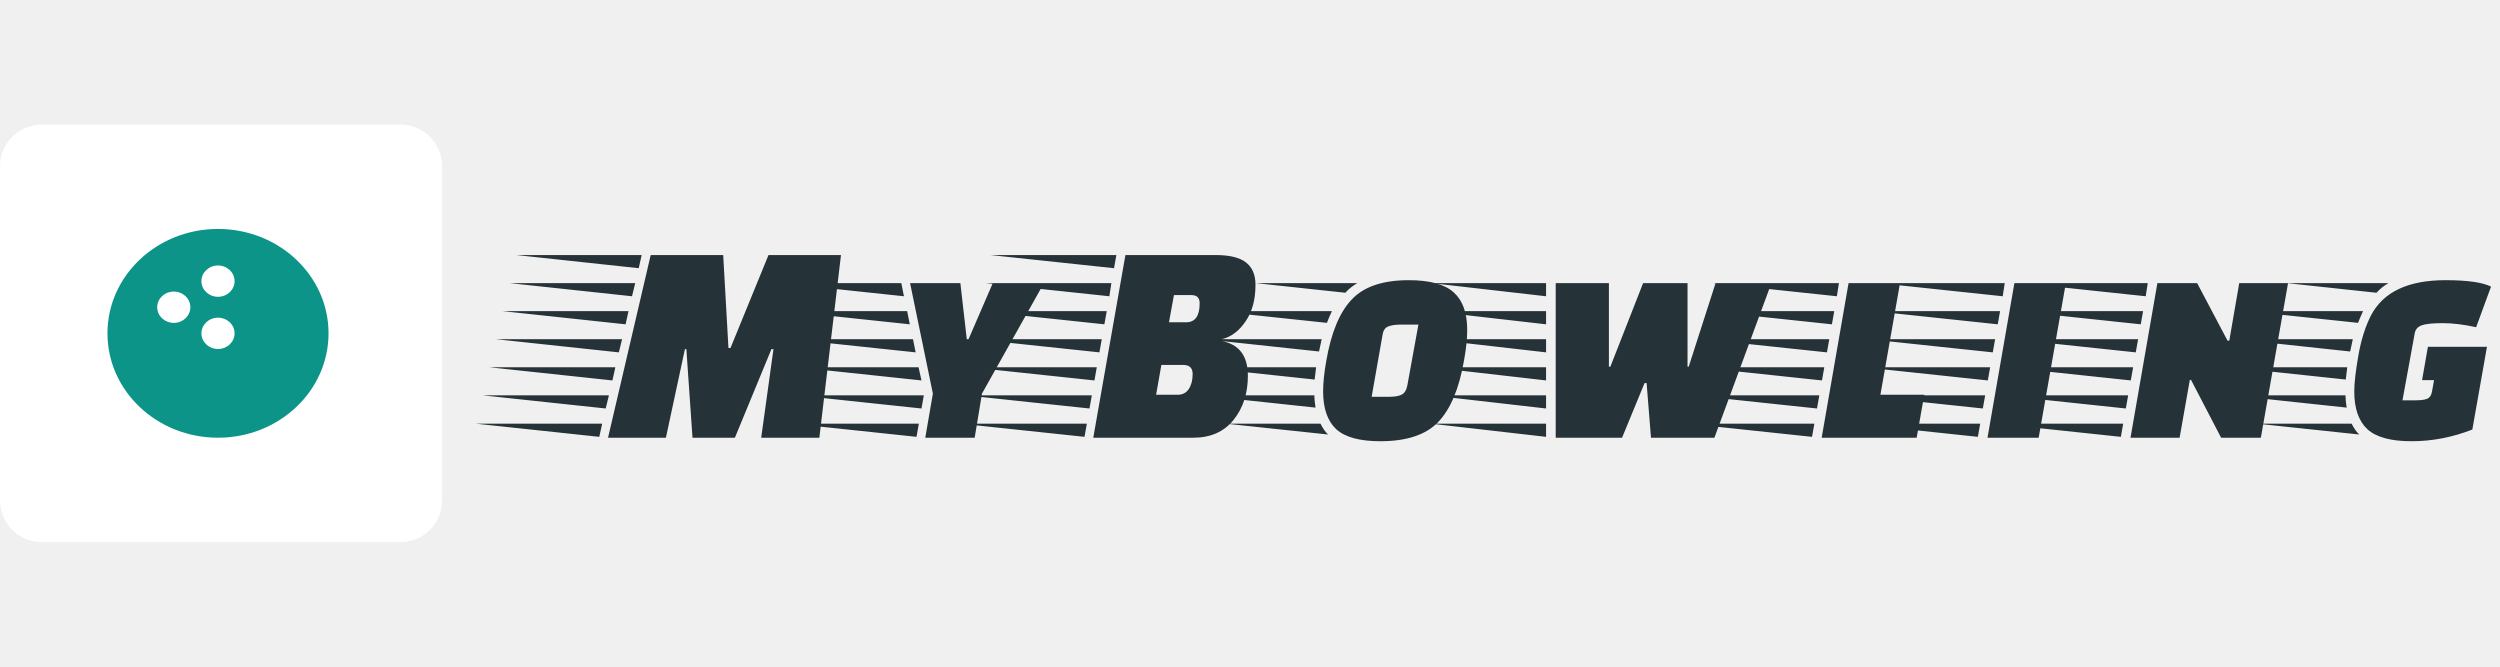
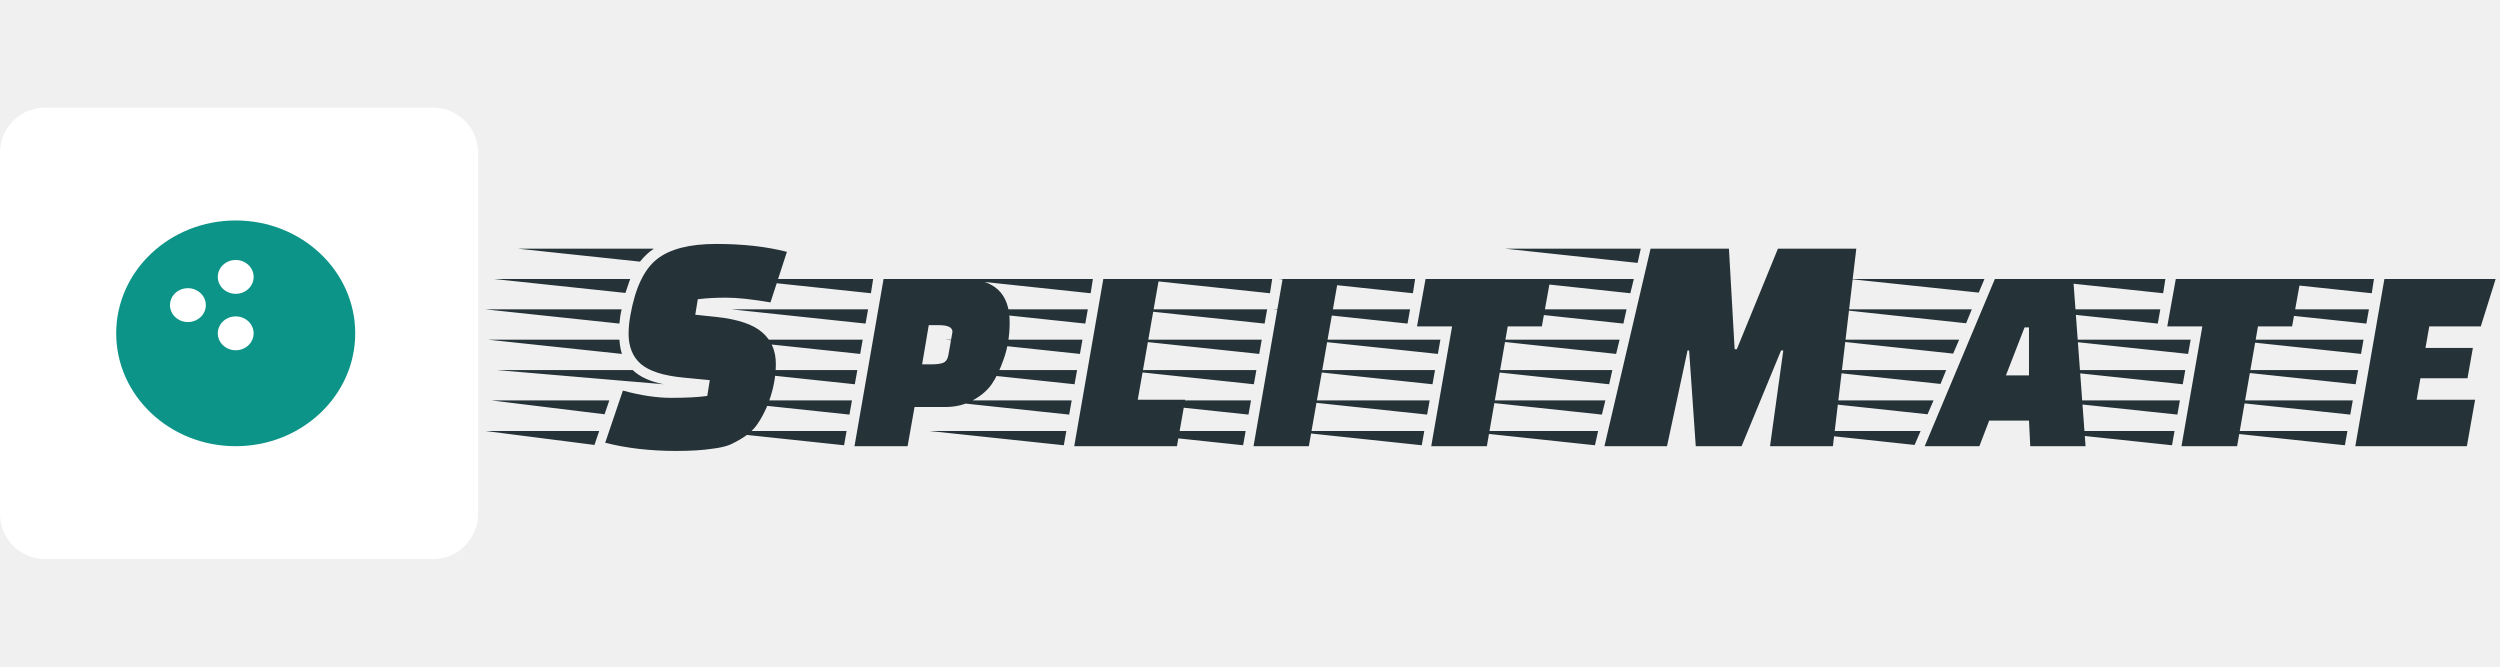
- <svg xmlns="http://www.w3.org/2000/svg" width="300" height="80" viewBox="0 0 479 80" fill="none">
+ <svg xmlns="http://www.w3.org/2000/svg" width="300" height="80" viewBox="0 0 443 80" fill="none">
  <rect width="84.716" height="80" rx="8" fill="white" />
  <path fill-rule="evenodd" clip-rule="evenodd" d="M41.768 60C53.465 60 62.947 51.046 62.947 40C62.947 28.954 53.465 20 41.768 20C30.072 20 20.59 28.954 20.59 40C20.59 51.046 30.072 60 41.768 60ZM44.945 40C44.945 38.343 43.523 37 41.768 37C40.014 37 38.592 38.343 38.592 40C38.592 41.657 40.014 43 41.768 43C43.523 43 44.945 41.657 44.945 40ZM41.768 27C43.523 27 44.945 28.343 44.945 30C44.945 31.657 43.523 33 41.768 33C40.014 33 38.592 31.657 38.592 30C38.592 28.343 40.014 27 41.768 27ZM36.474 35C36.474 33.343 35.051 32 33.297 32C31.542 32 30.12 33.343 30.12 35C30.12 36.657 31.542 38 33.297 38C35.051 38 36.474 36.657 36.474 35Z" fill="#0D9488" />
-   <path d="M114.82 59.832L91.188 57.312H115.38L114.82 59.832ZM116.052 54.4L92.475 51.88H116.668L116.052 54.4ZM117.34 49.024L93.763 46.504H117.9L117.34 49.024ZM118.572 43.648L95.052 41.128H119.188L118.572 43.648ZM119.86 38.272L96.34 35.752H120.42L119.86 38.272ZM121.092 32.896L97.627 30.376H121.708L121.092 32.896ZM122.38 27.52L98.915 25H122.94L122.38 27.52ZM127.588 60H116.5L124.676 25H138.564L139.572 42.808H139.964L147.244 25H161.132L156.988 60H145.844L148.196 43.032H147.804L140.804 60H132.684L131.508 43.032H131.228L127.588 60ZM175.604 59.832L151.86 57.312H176.052L175.604 59.832ZM176.556 54.4L152.812 51.88H177.004L176.556 54.4ZM174.316 38.272L150.572 35.752H173.812L174.316 38.272ZM173.196 32.896L149.452 30.376H172.692L173.196 32.896ZM175.436 43.648L151.692 41.128H174.932L175.436 43.648ZM176.556 49.024L152.812 46.504H175.996L176.556 49.024ZM184.004 30.376L185.236 41.128H185.572L190.22 30.376H200.02L188.148 51.544L186.748 60H177.284L178.74 51.544L174.372 30.376H184.004ZM232.879 25C235.567 25 237.508 25.467 238.703 26.4C239.935 27.333 240.551 28.771 240.551 30.712C240.551 33.549 239.916 35.883 238.647 37.712C237.415 39.541 235.903 40.68 234.111 41.128L234.055 41.464C237.415 42.099 239.095 44.32 239.095 48.128C239.095 51.488 238.18 54.307 236.351 56.584C234.522 58.861 231.946 60 228.623 60H209.471L215.631 25H232.879ZM226.719 46.056H222.519L221.511 51.768H225.655C226.588 51.768 227.298 51.395 227.783 50.648C228.268 49.901 228.511 48.949 228.511 47.792C228.511 46.635 227.914 46.056 226.719 46.056ZM228.287 32.672H224.927L223.975 37.88H227.279C228.996 37.88 229.855 36.667 229.855 34.24C229.855 33.195 229.332 32.672 228.287 32.672ZM207.791 59.832L184.047 57.312H208.239L207.791 59.832ZM209.695 49.024L185.951 46.504H210.143L209.695 49.024ZM210.647 43.648L186.903 41.128H211.095L210.647 43.648ZM211.599 38.272L187.855 35.752H212.047L211.599 38.272ZM212.551 32.896L188.807 30.376H212.943L212.551 32.896ZM208.743 54.4L184.999 51.88H209.191L208.743 54.4ZM213.447 27.52L189.759 25H213.895L213.447 27.52ZM269.918 29.816C273.95 29.816 276.825 30.6 278.542 32.168C280.259 33.699 281.118 36.107 281.118 39.392C281.118 40.997 280.913 42.939 280.502 45.216C279.569 50.592 277.926 54.512 275.574 56.976C273.222 59.44 269.526 60.672 264.486 60.672C260.529 60.672 257.71 59.907 256.03 58.376C254.35 56.808 253.51 54.4 253.51 51.152C253.51 49.472 253.715 47.493 254.126 45.216C255.059 39.84 256.683 35.939 258.998 33.512C261.313 31.048 264.953 29.816 269.918 29.816ZM266.11 52.16C267.193 52.16 267.995 52.029 268.518 51.768C269.078 51.507 269.451 50.928 269.638 50.032L271.766 38.328H268.35C267.305 38.328 266.483 38.459 265.886 38.72C265.326 38.981 264.99 39.541 264.878 40.4L262.806 52.16H266.11ZM252.166 46.504C252.017 47.661 251.923 48.445 251.886 48.856L229.822 46.504H252.166ZM253.23 41.128L252.726 43.48L230.83 41.128H253.23ZM251.83 51.88C251.83 52.477 251.905 53.261 252.054 54.232L230.046 51.88H251.83ZM255.19 35.752C254.742 36.723 254.425 37.469 254.238 37.992L233.07 35.752H255.19ZM253.006 57.312C253.454 58.208 253.939 58.899 254.462 59.384L234.918 57.312H253.006ZM260.062 30.376C259.166 30.899 258.401 31.515 257.766 32.224L240.574 30.376H260.062ZM298.074 60V30.376H308.266V46.392H308.546L314.818 30.376H323.33V46.392H323.554L328.706 30.376H339.402L328.482 60H316.33L315.49 49.528H315.098L310.786 60H298.074ZM296.226 30.376V32.896L274.218 30.376H296.226ZM296.226 35.752V38.272L274.218 35.752H296.226ZM296.226 41.128V43.648L274.218 41.128H296.226ZM296.226 46.504V49.024L274.218 46.504H296.226ZM296.226 51.88V54.4L274.218 51.88H296.226ZM296.226 57.312V59.832L274.218 57.312H296.226ZM367.233 60H349.033L354.185 30.376H364.041L360.289 51.768H368.689L367.233 60ZM347.185 59.832L323.441 57.312H347.633L347.185 59.832ZM349.089 49.024L325.345 46.504H349.537L349.089 49.024ZM350.041 43.648L326.297 41.128H350.489L350.041 43.648ZM350.993 38.272L327.249 35.752H351.441L350.993 38.272ZM351.945 32.896L328.201 30.376H352.337L351.945 32.896ZM348.137 54.4L324.393 51.88H348.585L348.137 54.4ZM380.807 60L385.959 30.376H395.815L390.607 60H380.807ZM378.959 59.832L355.215 57.312H379.407L378.959 59.832ZM380.863 49.024L357.119 46.504H381.311L380.863 49.024ZM381.815 43.648L358.071 41.128H382.263L381.815 43.648ZM382.767 38.272L359.023 35.752H383.215L382.767 38.272ZM383.719 32.896L359.975 30.376H384.111L383.719 32.896ZM379.911 54.4L356.167 51.88H380.359L379.911 54.4ZM425.565 60L419.797 48.912H419.573L417.613 60H408.205L413.357 30.376H420.973L426.797 41.408H427.133L429.037 30.376H438.389L433.181 60H425.565ZM406.357 59.832L382.613 57.312H406.805L406.357 59.832ZM408.261 49.024L384.517 46.504H408.709L408.261 49.024ZM409.213 43.648L385.469 41.128H409.661L409.213 43.648ZM410.165 38.272L386.421 35.752H410.613L410.165 38.272ZM411.117 32.896L387.373 30.376H411.509L411.117 32.896ZM407.309 54.4L383.565 51.88H407.757L407.309 54.4ZM473.7 58.432C469.892 59.925 466.01 60.672 462.052 60.672C458.095 60.672 455.276 59.907 453.596 58.376C451.916 56.808 451.076 54.4 451.076 51.152C451.076 49.547 451.338 47.251 451.86 44.264C452.383 41.277 453.186 38.72 454.268 36.592C456.62 32.075 461.38 29.816 468.548 29.816C472.73 29.816 475.642 30.227 477.284 31.048L474.428 38.832C472.076 38.309 469.948 38.048 468.044 38.048C466.178 38.048 464.852 38.179 464.068 38.44C463.284 38.701 462.818 39.205 462.668 39.952L460.316 52.832H462.892C463.826 52.832 464.535 52.739 465.02 52.552C465.543 52.328 465.86 51.861 465.972 51.152L466.364 48.968H464.068L465.188 42.584H476.5L473.7 58.432ZM449.732 46.504C449.583 47.661 449.49 48.445 449.452 48.856L427.388 46.504H449.732ZM450.796 41.128L450.292 43.48L428.396 41.128H450.796ZM449.396 51.88C449.396 52.477 449.471 53.261 449.62 54.232L427.612 51.88H449.396ZM452.756 35.752C452.308 36.723 451.991 37.469 451.804 37.992L430.636 35.752H452.756ZM450.572 57.312C451.02 58.208 451.506 58.899 452.028 59.384L432.484 57.312H450.572ZM457.628 30.376C456.732 30.899 455.967 31.515 455.332 32.224L438.14 30.376H457.628Z" fill="#253237" />
+   <path d="M109.761 38.272L86.016 35.752H110.153C109.966 36.499 109.835 37.339 109.761 38.272ZM111.665 30.376L110.825 32.84L87.585 30.376H111.665ZM109.761 41.128C109.835 42.136 109.985 42.976 110.209 43.648L86.52 41.128H109.761ZM117.601 49.024L87.977 46.504H112.113C113.345 47.699 115.174 48.539 117.601 49.024ZM115.865 25C115.006 25.56 114.185 26.325 113.401 27.296L91.784 25H115.865ZM87.025 51.88H107.969L107.129 54.344L87.025 51.88ZM86.073 57.312H106.177L105.337 59.776L86.073 57.312ZM110.377 50.144C113.513 51.003 116.369 51.432 118.945 51.432C121.558 51.432 123.686 51.32 125.329 51.096L125.777 48.296L121.129 47.848C117.582 47.512 115.062 46.709 113.569 45.44C112.113 44.171 111.385 42.379 111.385 40.064C111.385 39.056 111.497 37.936 111.721 36.704C112.579 31.925 114.147 28.64 116.425 26.848C118.702 25.056 122.193 24.16 126.897 24.16C131.638 24.16 135.819 24.627 139.441 25.56L136.529 34.52C133.281 33.96 130.667 33.68 128.689 33.68C126.747 33.68 125.067 33.773 123.649 33.96L123.201 36.704L126.952 37.096C130.761 37.507 133.467 38.421 135.073 39.84C136.678 41.221 137.481 43.088 137.481 45.44C137.481 47.829 136.977 50.293 135.969 52.832C135.409 54.139 134.811 55.24 134.177 56.136C133.579 56.995 132.795 57.741 131.825 58.376C130.891 58.973 130.033 59.44 129.249 59.776C128.465 60.075 127.457 60.299 126.225 60.448C124.507 60.709 122.379 60.84 119.841 60.84C115.211 60.84 111.011 60.355 107.241 59.384L110.377 50.144ZM167.488 53.056H162.056L160.824 60H151.416L156.568 30.376H170.792C176.206 30.376 178.912 32.933 178.912 38.048C178.912 40.363 178.576 42.491 177.904 44.432C177.232 46.373 176.504 47.904 175.72 49.024C174.936 50.144 173.816 51.096 172.36 51.88C170.942 52.664 169.318 53.056 167.488 53.056ZM168.72 40.064C168.72 40.027 168.739 39.915 168.776 39.728C168.776 38.944 167.974 38.552 166.368 38.552H164.576L163.4 45.496H165.136C165.995 45.496 166.667 45.403 167.152 45.216C167.638 44.992 167.936 44.544 168.048 43.872L168.72 40.064ZM149.568 59.832L125.824 57.312H150.016L149.568 59.832ZM151.472 49.024L127.728 46.504H151.92L151.472 49.024ZM152.424 43.648L128.68 41.128H152.872L152.424 43.648ZM153.376 38.272L129.632 35.752H153.824L153.376 38.272ZM154.328 32.896L130.584 30.376H154.72L154.328 32.896ZM150.52 54.4L126.776 51.88H150.968L150.52 54.4ZM208.554 60H190.354L195.506 30.376H205.362L201.61 51.768H210.01L208.554 60ZM188.506 59.832L164.762 57.312H188.954L188.506 59.832ZM190.41 49.024L166.666 46.504H190.858L190.41 49.024ZM191.362 43.648L167.618 41.128H191.81L191.362 43.648ZM192.314 38.272L168.57 35.752H192.762L192.314 38.272ZM193.266 32.896L169.522 30.376H193.658L193.266 32.896ZM189.458 54.4L165.714 51.88H189.906L189.458 54.4ZM222.127 60L227.279 30.376H237.135L231.927 60H222.127ZM220.279 59.832L196.535 57.312H220.727L220.279 59.832ZM222.183 49.024L198.439 46.504H222.631L222.183 49.024ZM223.135 43.648L199.391 41.128H223.583L223.135 43.648ZM224.087 38.272L200.343 35.752H224.535L224.087 38.272ZM225.039 32.896L201.295 30.376H225.431L225.039 32.896ZM221.231 54.4L197.487 51.88H221.679L221.231 54.4ZM273.214 38.776H267.166L263.47 60H253.614L257.31 38.776H251.094L252.606 30.376H274.726L273.214 38.776ZM251.934 59.832L228.19 57.312H252.382L251.934 59.832ZM253.838 49.024L230.094 46.504H254.286L253.838 49.024ZM254.79 43.648L231.046 41.128H255.238L254.79 43.648ZM249.414 38.272L225.67 35.752H249.862L249.414 38.272ZM250.366 32.896L226.622 30.376H250.758L250.366 32.896ZM252.886 54.4L229.142 51.88H253.334L252.886 54.4ZM282.624 59.832L258.992 57.312H283.184L282.624 59.832ZM283.856 54.4L260.28 51.88H284.472L283.856 54.4ZM285.144 49.024L261.568 46.504H285.704L285.144 49.024ZM286.376 43.648L262.856 41.128H286.992L286.376 43.648ZM287.664 38.272L264.144 35.752H288.224L287.664 38.272ZM288.896 32.896L265.432 30.376H289.512L288.896 32.896ZM290.184 27.52L266.72 25H290.744L290.184 27.52ZM295.392 60H284.304L292.48 25H306.368L307.376 42.808H307.768L315.048 25H328.936L324.792 60H313.648L316 43.032H315.608L308.608 60H300.488L299.312 43.032H299.032L295.392 60ZM359.761 60L359.537 55.464H352.481L350.745 60H341.057L353.489 30.376H367.377L369.561 60H359.761ZM359.537 47.456V38.944H358.753L355.449 47.456H359.537ZM339.265 59.776L316.305 57.312H340.329L339.265 59.776ZM341.561 54.344L318.601 51.88H342.625L341.561 54.344ZM343.857 48.968L320.897 46.504H344.865L343.857 48.968ZM346.097 43.592L323.193 41.128H347.161L346.097 43.592ZM348.393 38.216L325.489 35.752H349.401L348.393 38.216ZM350.633 32.784L327.785 30.376H351.641L350.633 32.784ZM406.159 38.776H400.111L396.415 60H386.559L390.255 38.776H384.039L385.551 30.376H407.671L406.159 38.776ZM384.879 59.832L361.135 57.312H385.327L384.879 59.832ZM386.783 49.024L363.039 46.504H387.231L386.783 49.024ZM387.735 43.648L363.991 41.128H388.183L387.735 43.648ZM382.359 38.272L358.615 35.752H382.807L382.359 38.272ZM383.311 32.896L359.567 30.376H383.703L383.311 32.896ZM385.831 54.4L362.087 51.88H386.279L385.831 54.4ZM437.242 47.96H428.898L428.226 51.768H438.586L437.13 60H417.362L422.514 30.376H442.226L439.594 38.776H430.466L429.794 42.584H438.194L437.242 47.96ZM415.514 59.832L391.769 57.312H415.962L415.514 59.832ZM417.418 49.024L393.673 46.504H417.866L417.418 49.024ZM418.37 43.648L394.625 41.128H418.818L418.37 43.648ZM419.322 38.272L395.577 35.752H419.77L419.322 38.272ZM420.274 32.896L396.529 30.376H420.666L420.274 32.896ZM416.466 54.4L392.721 51.88H416.914L416.466 54.4Z" fill="#253237" />
</svg>
